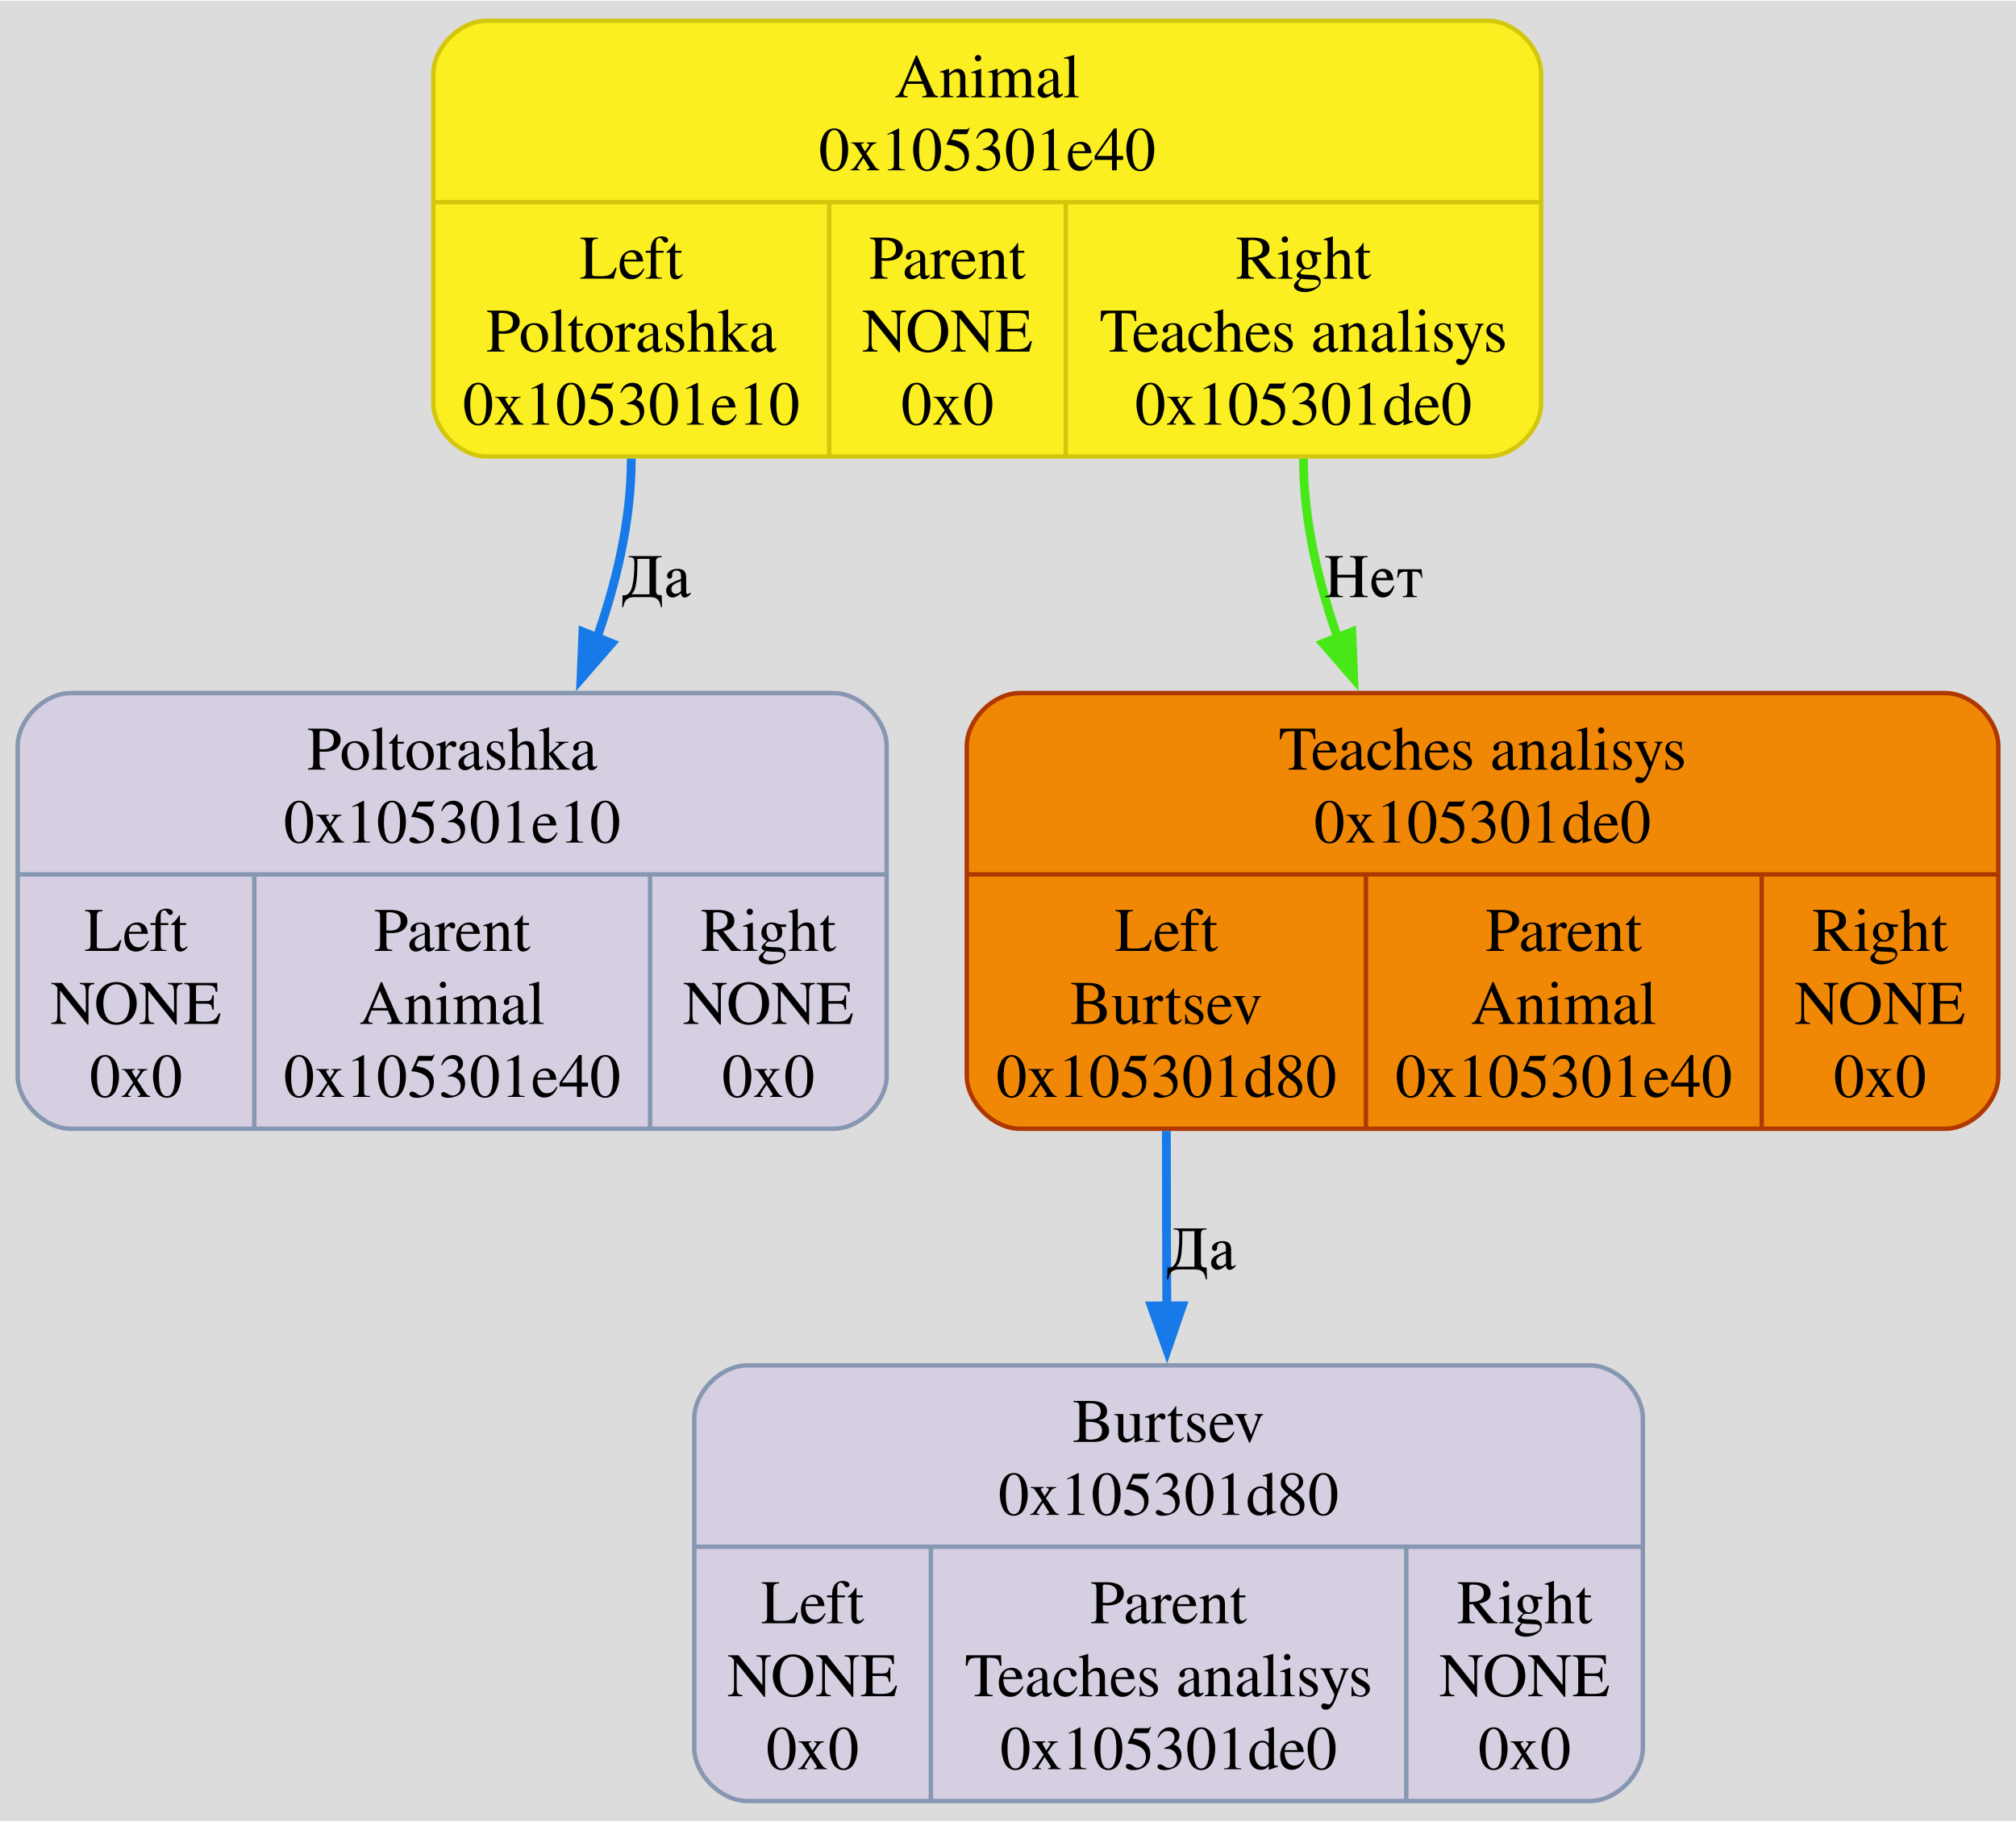
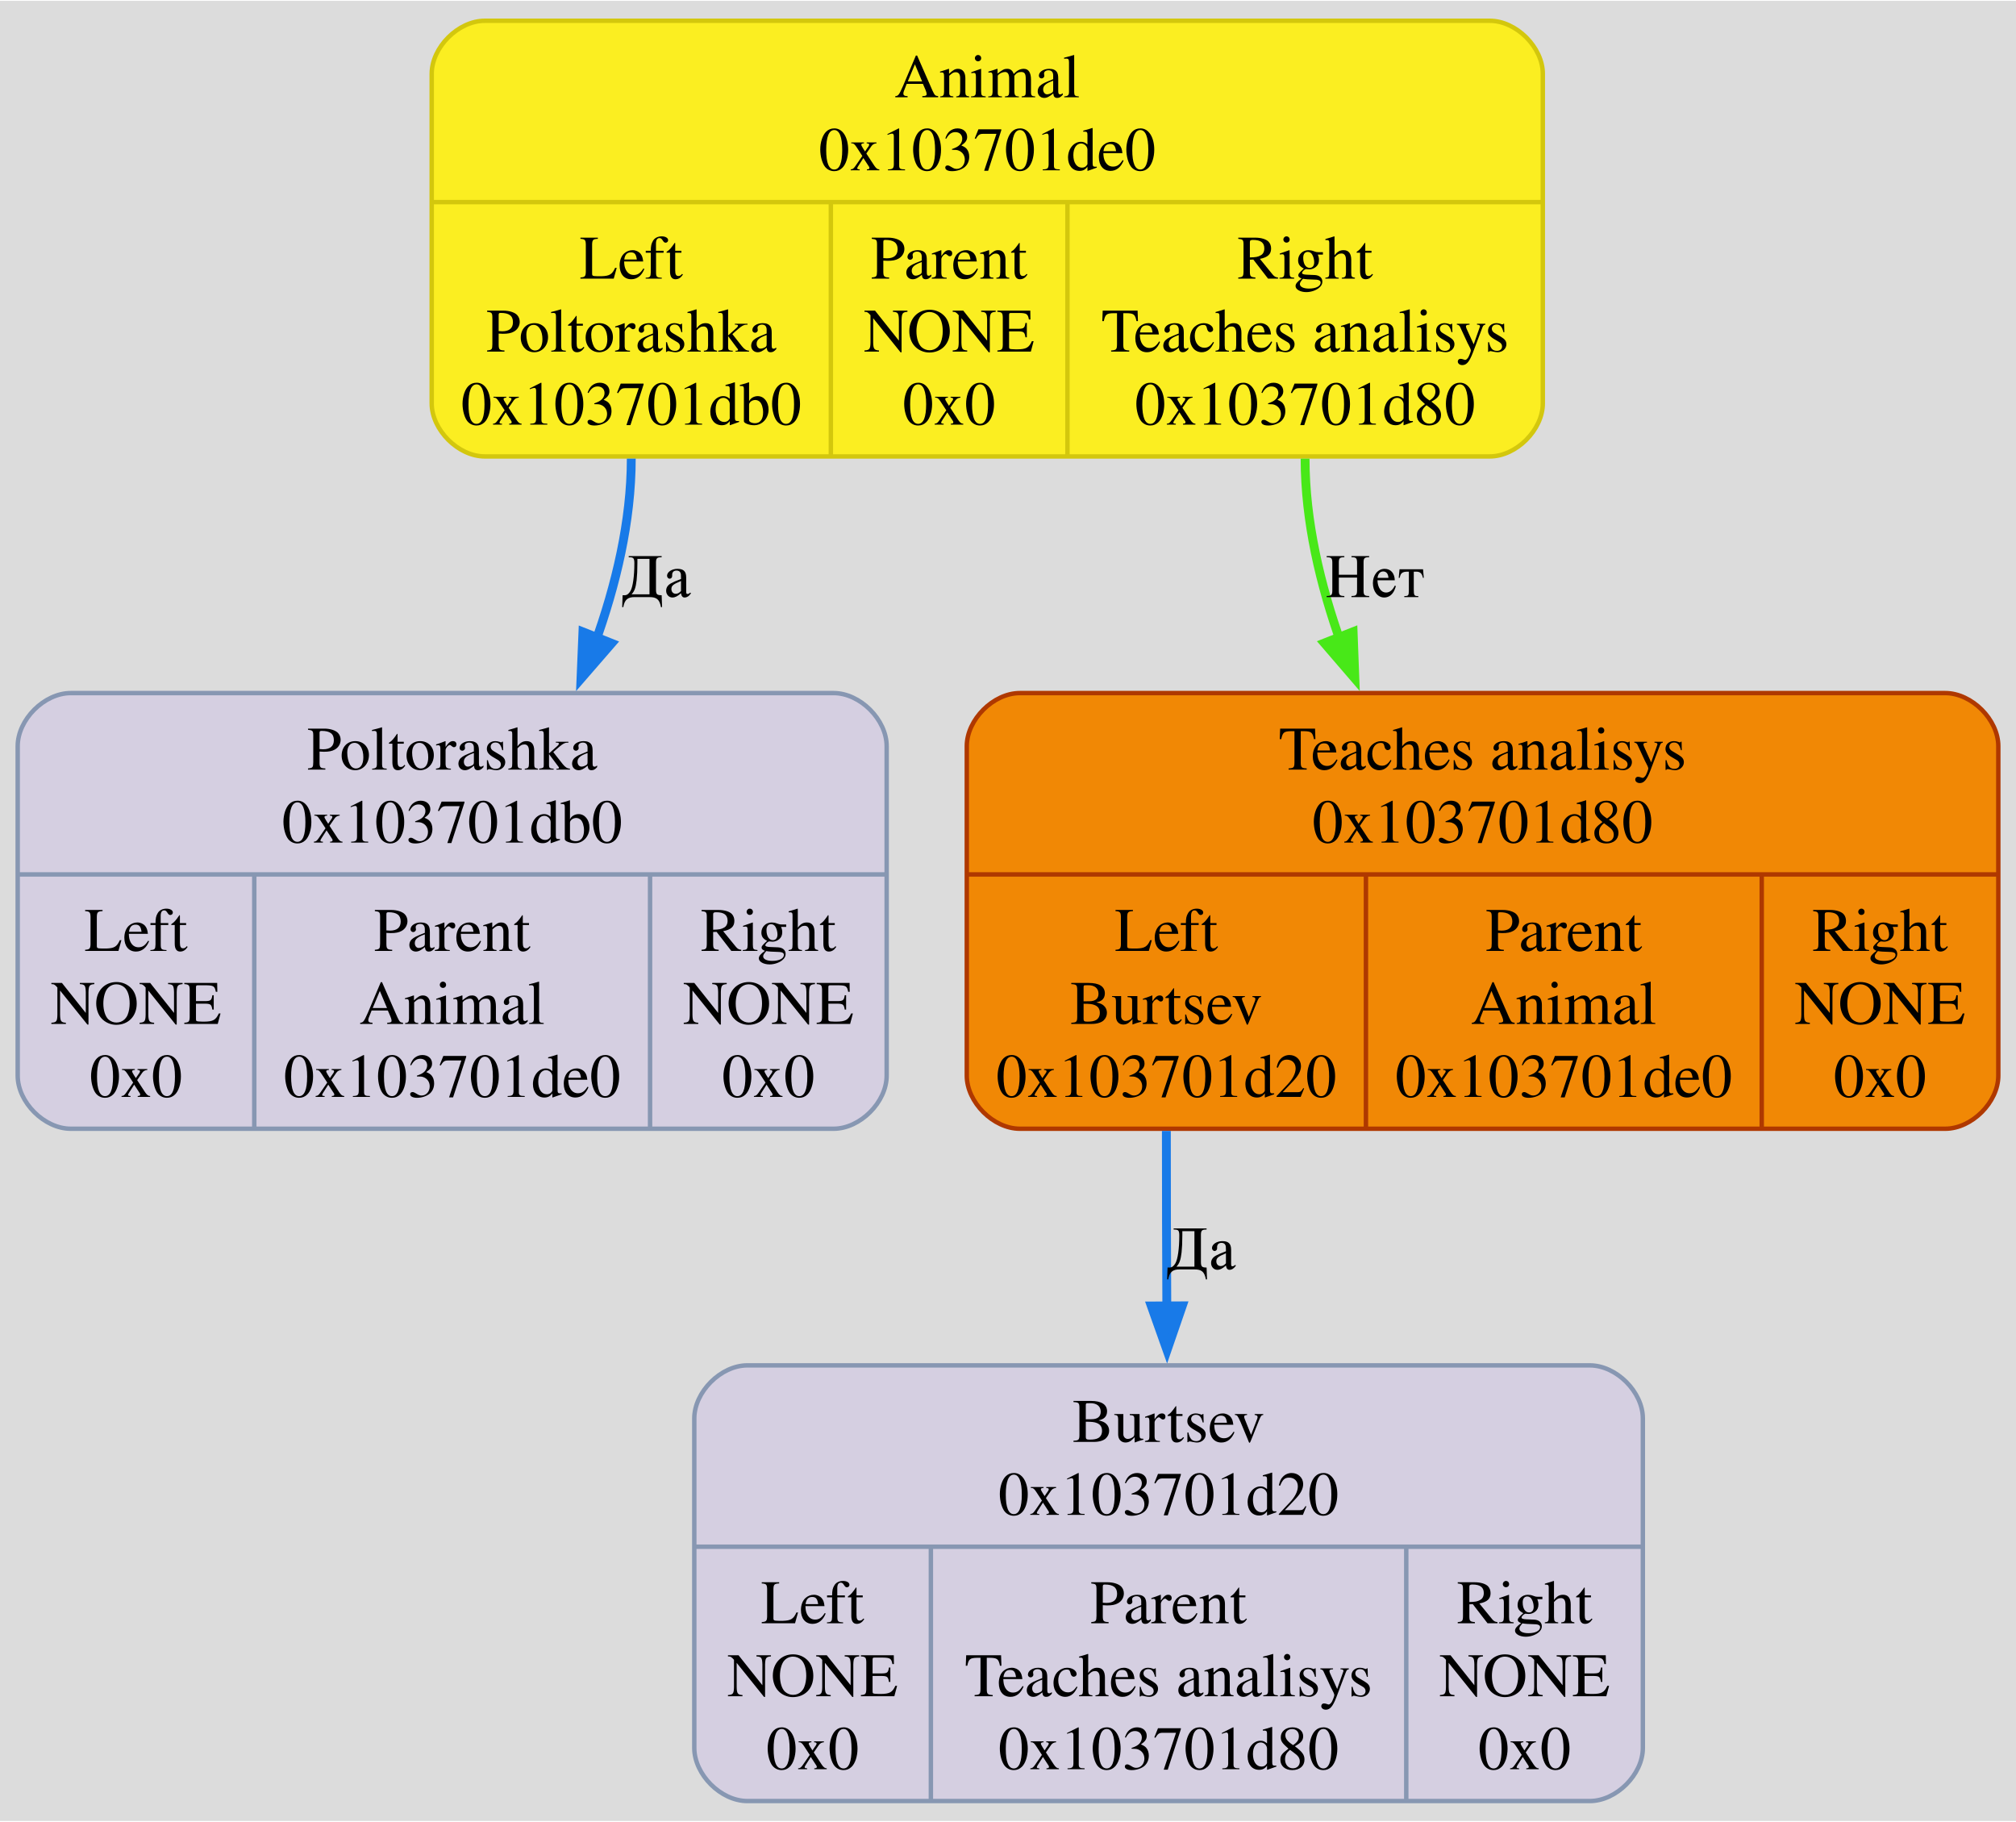
<svg xmlns="http://www.w3.org/2000/svg" width="456pt" height="412pt" viewBox="0.00 0.00 455.88 411.50">
  <g id="graph0" class="graph" transform="scale(1 1) rotate(0) translate(4 407.5)">
    <polygon fill="#dcdcdc" stroke="none" points="-4,4 -4,-407.5 451.88,-407.5 451.88,4 -4,4" />
    <g id="node1" class="node">
-       <path fill="#fbee21" stroke="#d3c70d" d="M106,-304.5C106,-304.5 332.5,-304.5 332.5,-304.5 338.5,-304.5 344.5,-310.5 344.5,-316.5 344.5,-316.5 344.5,-391 344.5,-391 344.5,-397 338.5,-403 332.5,-403 332.5,-403 106,-403 106,-403 100,-403 94,-397 94,-391 94,-391 94,-316.5 94,-316.5 94,-310.5 100,-304.5 106,-304.5" />
+       <path fill="#fbee21" stroke="#d3c70d" d="M105.62,-304.5C105.62,-304.5 332.88,-304.5 332.88,-304.5 338.88,-304.5 344.88,-310.5 344.88,-316.5 344.88,-316.5 344.88,-391 344.88,-391 344.88,-397 338.88,-403 332.88,-403 332.88,-403 105.63,-403 105.63,-403 99.62,-403 93.62,-397 93.62,-391 93.62,-391 93.62,-316.5 93.62,-316.5 93.62,-310.5 99.62,-304.5 105.62,-304.5" />
      <text text-anchor="middle" x="219.25" y="-385.7" font-family="Times,serif" font-size="14.00" fill="#000000">Animal</text>
-       <text text-anchor="middle" x="219.25" y="-369.2" font-family="Times,serif" font-size="14.00" fill="#000000">0x105301e40</text>
-       <polyline fill="none" stroke="#d3c70d" points="94,-362 344.5,-362" />
+       <text text-anchor="middle" x="219.25" y="-369.2" font-family="Times,serif" font-size="14.00" fill="#000000">0x103701de0</text>
+       <polyline fill="none" stroke="#d3c70d" points="93.62,-362 344.88,-362" />
      <text text-anchor="middle" x="138.75" y="-344.7" font-family="Times,serif" font-size="14.00" fill="#000000">Left</text>
      <text text-anchor="middle" x="138.75" y="-328.2" font-family="Times,serif" font-size="14.00" fill="#000000">Poltorashka</text>
-       <text text-anchor="middle" x="138.75" y="-311.7" font-family="Times,serif" font-size="14.00" fill="#000000">0x105301e10</text>
-       <polyline fill="none" stroke="#d3c70d" points="183.5,-304.5 183.5,-362" />
-       <text text-anchor="middle" x="210.25" y="-344.7" font-family="Times,serif" font-size="14.00" fill="#000000">Parent</text>
-       <text text-anchor="middle" x="210.25" y="-328.2" font-family="Times,serif" font-size="14.00" fill="#000000">NONE</text>
-       <text text-anchor="middle" x="210.25" y="-311.7" font-family="Times,serif" font-size="14.00" fill="#000000">0x0</text>
-       <polyline fill="none" stroke="#d3c70d" points="237,-304.5 237,-362" />
-       <text text-anchor="middle" x="290.75" y="-344.7" font-family="Times,serif" font-size="14.00" fill="#000000">Right</text>
-       <text text-anchor="middle" x="290.75" y="-328.2" font-family="Times,serif" font-size="14.00" fill="#000000">Teaches analisys</text>
-       <text text-anchor="middle" x="290.75" y="-311.7" font-family="Times,serif" font-size="14.00" fill="#000000">0x105301de0</text>
+       <text text-anchor="middle" x="138.75" y="-311.7" font-family="Times,serif" font-size="14.00" fill="#000000">0x103701db0</text>
+       <polyline fill="none" stroke="#d3c70d" points="183.88,-304.5 183.88,-362" />
+       <text text-anchor="middle" x="210.62" y="-344.7" font-family="Times,serif" font-size="14.00" fill="#000000">Parent</text>
+       <text text-anchor="middle" x="210.62" y="-328.2" font-family="Times,serif" font-size="14.00" fill="#000000">NONE</text>
+       <text text-anchor="middle" x="210.62" y="-311.7" font-family="Times,serif" font-size="14.00" fill="#000000">0x0</text>
+       <polyline fill="none" stroke="#d3c70d" points="237.38,-304.5 237.38,-362" />
+       <text text-anchor="middle" x="291.12" y="-344.7" font-family="Times,serif" font-size="14.00" fill="#000000">Right</text>
+       <text text-anchor="middle" x="291.12" y="-328.2" font-family="Times,serif" font-size="14.00" fill="#000000">Teaches analisys</text>
+       <text text-anchor="middle" x="291.12" y="-311.7" font-family="Times,serif" font-size="14.00" fill="#000000">0x103701d80</text>
    </g>
    <g id="node2" class="node">
      <path fill="#d5cfe1" stroke="#8797b2" d="M12,-152.5C12,-152.5 184.5,-152.5 184.5,-152.5 190.5,-152.5 196.5,-158.5 196.5,-164.5 196.5,-164.5 196.5,-239 196.5,-239 196.5,-245 190.5,-251 184.5,-251 184.5,-251 12,-251 12,-251 6,-251 0,-245 0,-239 0,-239 0,-164.5 0,-164.5 0,-158.5 6,-152.5 12,-152.5" />
      <text text-anchor="middle" x="98.25" y="-233.7" font-family="Times,serif" font-size="14.00" fill="#000000">Poltorashka</text>
-       <text text-anchor="middle" x="98.25" y="-217.2" font-family="Times,serif" font-size="14.00" fill="#000000">0x105301e10</text>
+       <text text-anchor="middle" x="98.25" y="-217.2" font-family="Times,serif" font-size="14.00" fill="#000000">0x103701db0</text>
      <polyline fill="none" stroke="#8797b2" points="0,-210 196.5,-210" />
      <text text-anchor="middle" x="26.75" y="-192.7" font-family="Times,serif" font-size="14.00" fill="#000000">Left</text>
      <text text-anchor="middle" x="26.75" y="-176.2" font-family="Times,serif" font-size="14.00" fill="#000000">NONE</text>
      <text text-anchor="middle" x="26.75" y="-159.7" font-family="Times,serif" font-size="14.00" fill="#000000">0x0</text>
      <polyline fill="none" stroke="#8797b2" points="53.5,-152.5 53.5,-210" />
      <text text-anchor="middle" x="98.25" y="-192.7" font-family="Times,serif" font-size="14.00" fill="#000000">Parent</text>
      <text text-anchor="middle" x="98.25" y="-176.2" font-family="Times,serif" font-size="14.00" fill="#000000">Animal</text>
-       <text text-anchor="middle" x="98.25" y="-159.7" font-family="Times,serif" font-size="14.00" fill="#000000">0x105301e40</text>
+       <text text-anchor="middle" x="98.25" y="-159.7" font-family="Times,serif" font-size="14.00" fill="#000000">0x103701de0</text>
      <polyline fill="none" stroke="#8797b2" points="143,-152.5 143,-210" />
      <text text-anchor="middle" x="169.75" y="-192.7" font-family="Times,serif" font-size="14.00" fill="#000000">Right</text>
      <text text-anchor="middle" x="169.75" y="-176.2" font-family="Times,serif" font-size="14.00" fill="#000000">NONE</text>
      <text text-anchor="middle" x="169.75" y="-159.7" font-family="Times,serif" font-size="14.00" fill="#000000">0x0</text>
    </g>
    <g id="edge1" class="edge">
      <path fill="none" stroke="#187ae8" stroke-width="2" d="M138.75,-304C138.75,-289.88 135.31,-275.4 130.44,-261.96" />
      <polygon fill="#187ae8" stroke="#187ae8" stroke-width="2" points="134.32,-262.25 127.38,-254.25 127.82,-264.83 134.32,-262.25" />
      <text text-anchor="middle" x="144.47" y="-272.7" font-family="Times,serif" font-size="14.00">Да</text>
    </g>
    <g id="node3" class="node">
      <path fill="#f18805" stroke="#af3800" d="M226.62,-152.5C226.62,-152.5 435.88,-152.5 435.88,-152.5 441.88,-152.5 447.88,-158.5 447.88,-164.5 447.88,-164.5 447.88,-239 447.88,-239 447.88,-245 441.88,-251 435.88,-251 435.88,-251 226.62,-251 226.62,-251 220.62,-251 214.62,-245 214.62,-239 214.62,-239 214.62,-164.5 214.62,-164.5 214.62,-158.5 220.62,-152.5 226.62,-152.5" />
      <text text-anchor="middle" x="331.25" y="-233.7" font-family="Times,serif" font-size="14.00" fill="#000000">Teaches analisys</text>
-       <text text-anchor="middle" x="331.25" y="-217.2" font-family="Times,serif" font-size="14.00" fill="#000000">0x105301de0</text>
+       <text text-anchor="middle" x="331.25" y="-217.2" font-family="Times,serif" font-size="14.00" fill="#000000">0x103701d80</text>
      <polyline fill="none" stroke="#af3800" points="214.62,-210 447.88,-210" />
      <text text-anchor="middle" x="259.75" y="-192.7" font-family="Times,serif" font-size="14.00" fill="#000000">Left</text>
      <text text-anchor="middle" x="259.75" y="-176.2" font-family="Times,serif" font-size="14.00" fill="#000000">Burtsev</text>
-       <text text-anchor="middle" x="259.75" y="-159.7" font-family="Times,serif" font-size="14.00" fill="#000000">0x105301d80</text>
+       <text text-anchor="middle" x="259.75" y="-159.7" font-family="Times,serif" font-size="14.00" fill="#000000">0x103701d20</text>
      <polyline fill="none" stroke="#af3800" points="304.88,-152.5 304.88,-210" />
      <text text-anchor="middle" x="349.62" y="-192.7" font-family="Times,serif" font-size="14.00" fill="#000000">Parent</text>
      <text text-anchor="middle" x="349.62" y="-176.2" font-family="Times,serif" font-size="14.00" fill="#000000">Animal</text>
-       <text text-anchor="middle" x="349.62" y="-159.7" font-family="Times,serif" font-size="14.00" fill="#000000">0x105301e40</text>
+       <text text-anchor="middle" x="349.62" y="-159.7" font-family="Times,serif" font-size="14.00" fill="#000000">0x103701de0</text>
      <polyline fill="none" stroke="#af3800" points="394.38,-152.5 394.38,-210" />
      <text text-anchor="middle" x="421.12" y="-192.7" font-family="Times,serif" font-size="14.00" fill="#000000">Right</text>
      <text text-anchor="middle" x="421.12" y="-176.2" font-family="Times,serif" font-size="14.00" fill="#000000">NONE</text>
      <text text-anchor="middle" x="421.12" y="-159.7" font-family="Times,serif" font-size="14.00" fill="#000000">0x0</text>
    </g>
    <g id="edge3" class="edge">
-       <path fill="none" stroke="#48e818" stroke-width="2" d="M290.75,-304C290.75,-289.88 294.19,-275.4 299.06,-261.96" />
-       <polygon fill="#48e818" stroke="#48e818" stroke-width="2" points="301.68,-264.83 302.12,-254.25 295.18,-262.25 301.68,-264.83" />
-       <text text-anchor="middle" x="306.64" y="-272.7" font-family="Times,serif" font-size="14.00">Нет</text>
+       <path fill="none" stroke="#48e818" stroke-width="2" d="M291.12,-304C291.12,-289.9 294.53,-275.43 299.35,-261.99" />
+       <polygon fill="#48e818" stroke="#48e818" stroke-width="2" points="301.98,-264.87 302.38,-254.28 295.47,-262.31 301.98,-264.87" />
+       <text text-anchor="middle" x="306.97" y="-272.7" font-family="Times,serif" font-size="14.00">Нет</text>
    </g>
    <g id="node4" class="node">
      <path fill="#d5cfe1" stroke="#8797b2" d="M165,-0.5C165,-0.5 355.5,-0.5 355.5,-0.5 361.5,-0.5 367.5,-6.5 367.5,-12.5 367.5,-12.5 367.5,-87 367.5,-87 367.5,-93 361.5,-99 355.5,-99 355.5,-99 165,-99 165,-99 159,-99 153,-93 153,-87 153,-87 153,-12.5 153,-12.5 153,-6.5 159,-0.5 165,-0.5" />
      <text text-anchor="middle" x="260.25" y="-81.7" font-family="Times,serif" font-size="14.00" fill="#000000">Burtsev</text>
-       <text text-anchor="middle" x="260.25" y="-65.2" font-family="Times,serif" font-size="14.00" fill="#000000">0x105301d80</text>
+       <text text-anchor="middle" x="260.25" y="-65.2" font-family="Times,serif" font-size="14.00" fill="#000000">0x103701d20</text>
      <polyline fill="none" stroke="#8797b2" points="153,-58 367.5,-58" />
      <text text-anchor="middle" x="179.75" y="-40.7" font-family="Times,serif" font-size="14.00" fill="#000000">Left</text>
      <text text-anchor="middle" x="179.75" y="-24.2" font-family="Times,serif" font-size="14.00" fill="#000000">NONE</text>
      <text text-anchor="middle" x="179.75" y="-7.7" font-family="Times,serif" font-size="14.00" fill="#000000">0x0</text>
      <polyline fill="none" stroke="#8797b2" points="206.5,-0.5 206.5,-58" />
      <text text-anchor="middle" x="260.25" y="-40.7" font-family="Times,serif" font-size="14.00" fill="#000000">Parent</text>
      <text text-anchor="middle" x="260.25" y="-24.2" font-family="Times,serif" font-size="14.00" fill="#000000">Teaches analisys</text>
-       <text text-anchor="middle" x="260.25" y="-7.7" font-family="Times,serif" font-size="14.00" fill="#000000">0x105301de0</text>
+       <text text-anchor="middle" x="260.25" y="-7.7" font-family="Times,serif" font-size="14.00" fill="#000000">0x103701d80</text>
      <polyline fill="none" stroke="#8797b2" points="314,-0.5 314,-58" />
      <text text-anchor="middle" x="340.75" y="-40.7" font-family="Times,serif" font-size="14.00" fill="#000000">Right</text>
      <text text-anchor="middle" x="340.75" y="-24.2" font-family="Times,serif" font-size="14.00" fill="#000000">NONE</text>
      <text text-anchor="middle" x="340.75" y="-7.7" font-family="Times,serif" font-size="14.00" fill="#000000">0x0</text>
    </g>
    <g id="edge2" class="edge">
      <path fill="none" stroke="#187ae8" stroke-width="2" d="M259.75,-152C259.75,-138.61 259.79,-124.22 259.86,-110.62" />
      <polygon fill="#187ae8" stroke="#187ae8" stroke-width="2" points="263.35,-112.46 259.9,-102.44 256.35,-112.43 263.35,-112.46" />
      <text text-anchor="middle" x="267.7" y="-120.7" font-family="Times,serif" font-size="14.00">Да</text>
    </g>
  </g>
</svg>
